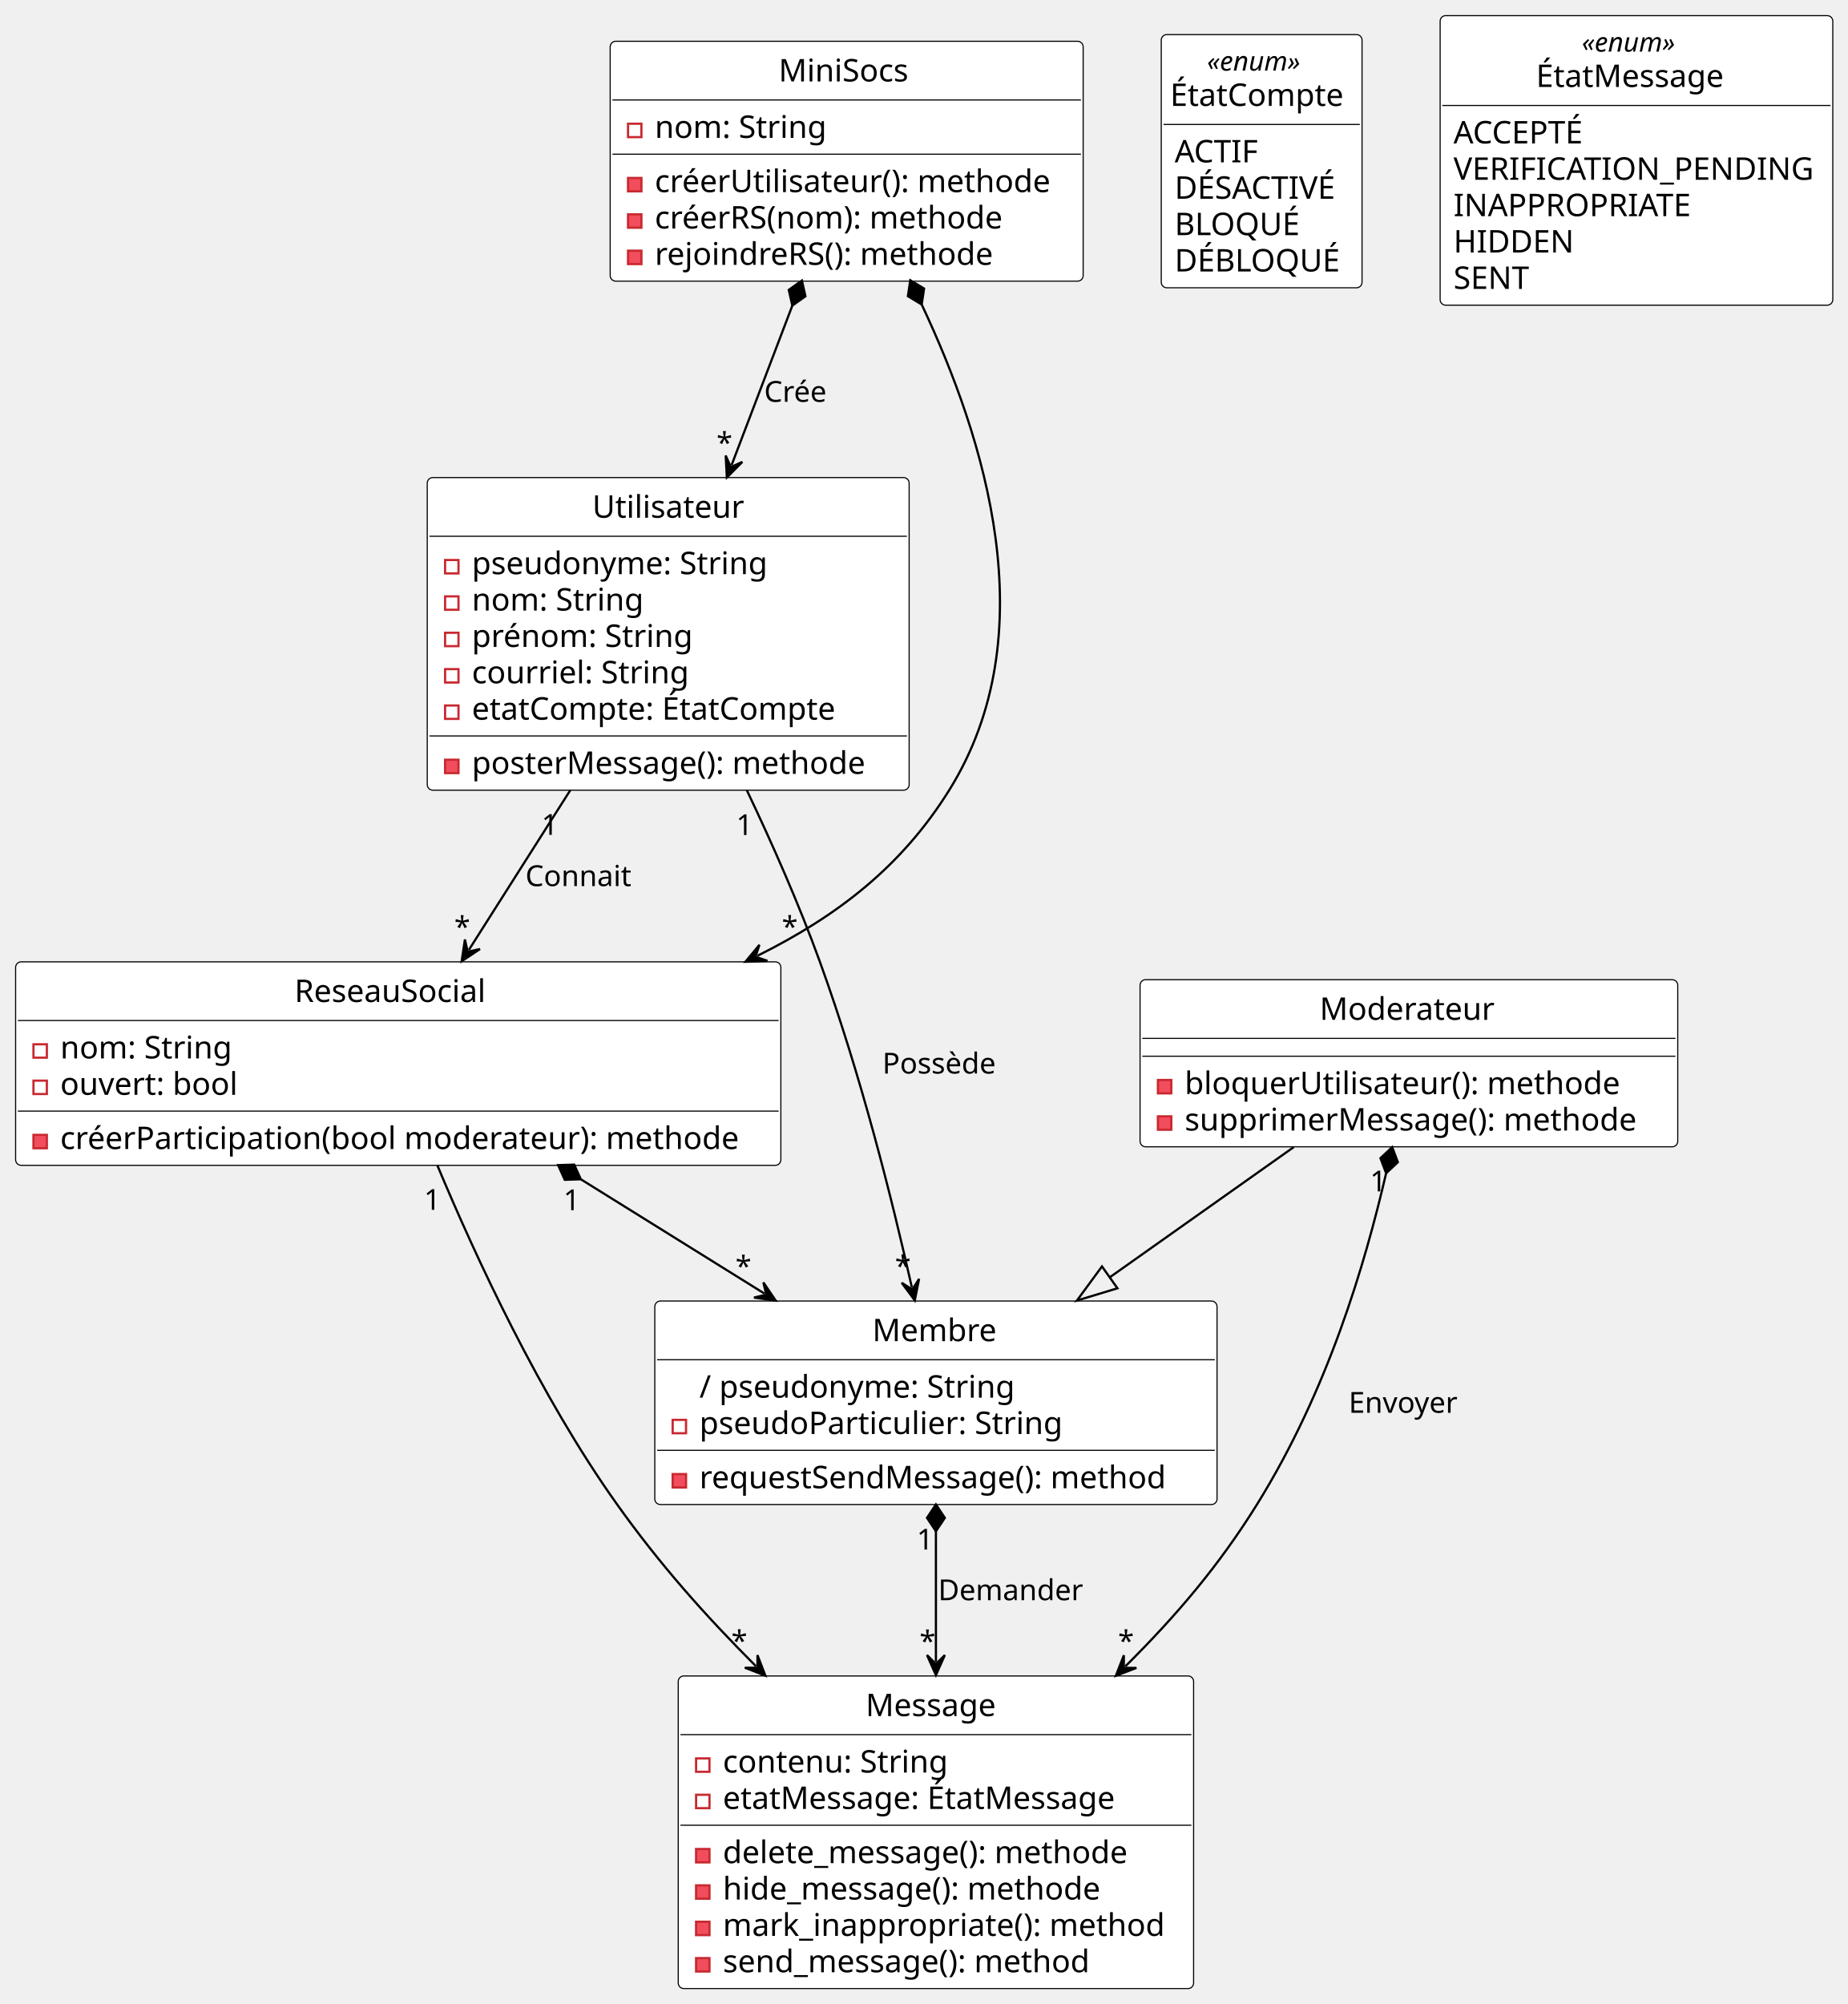
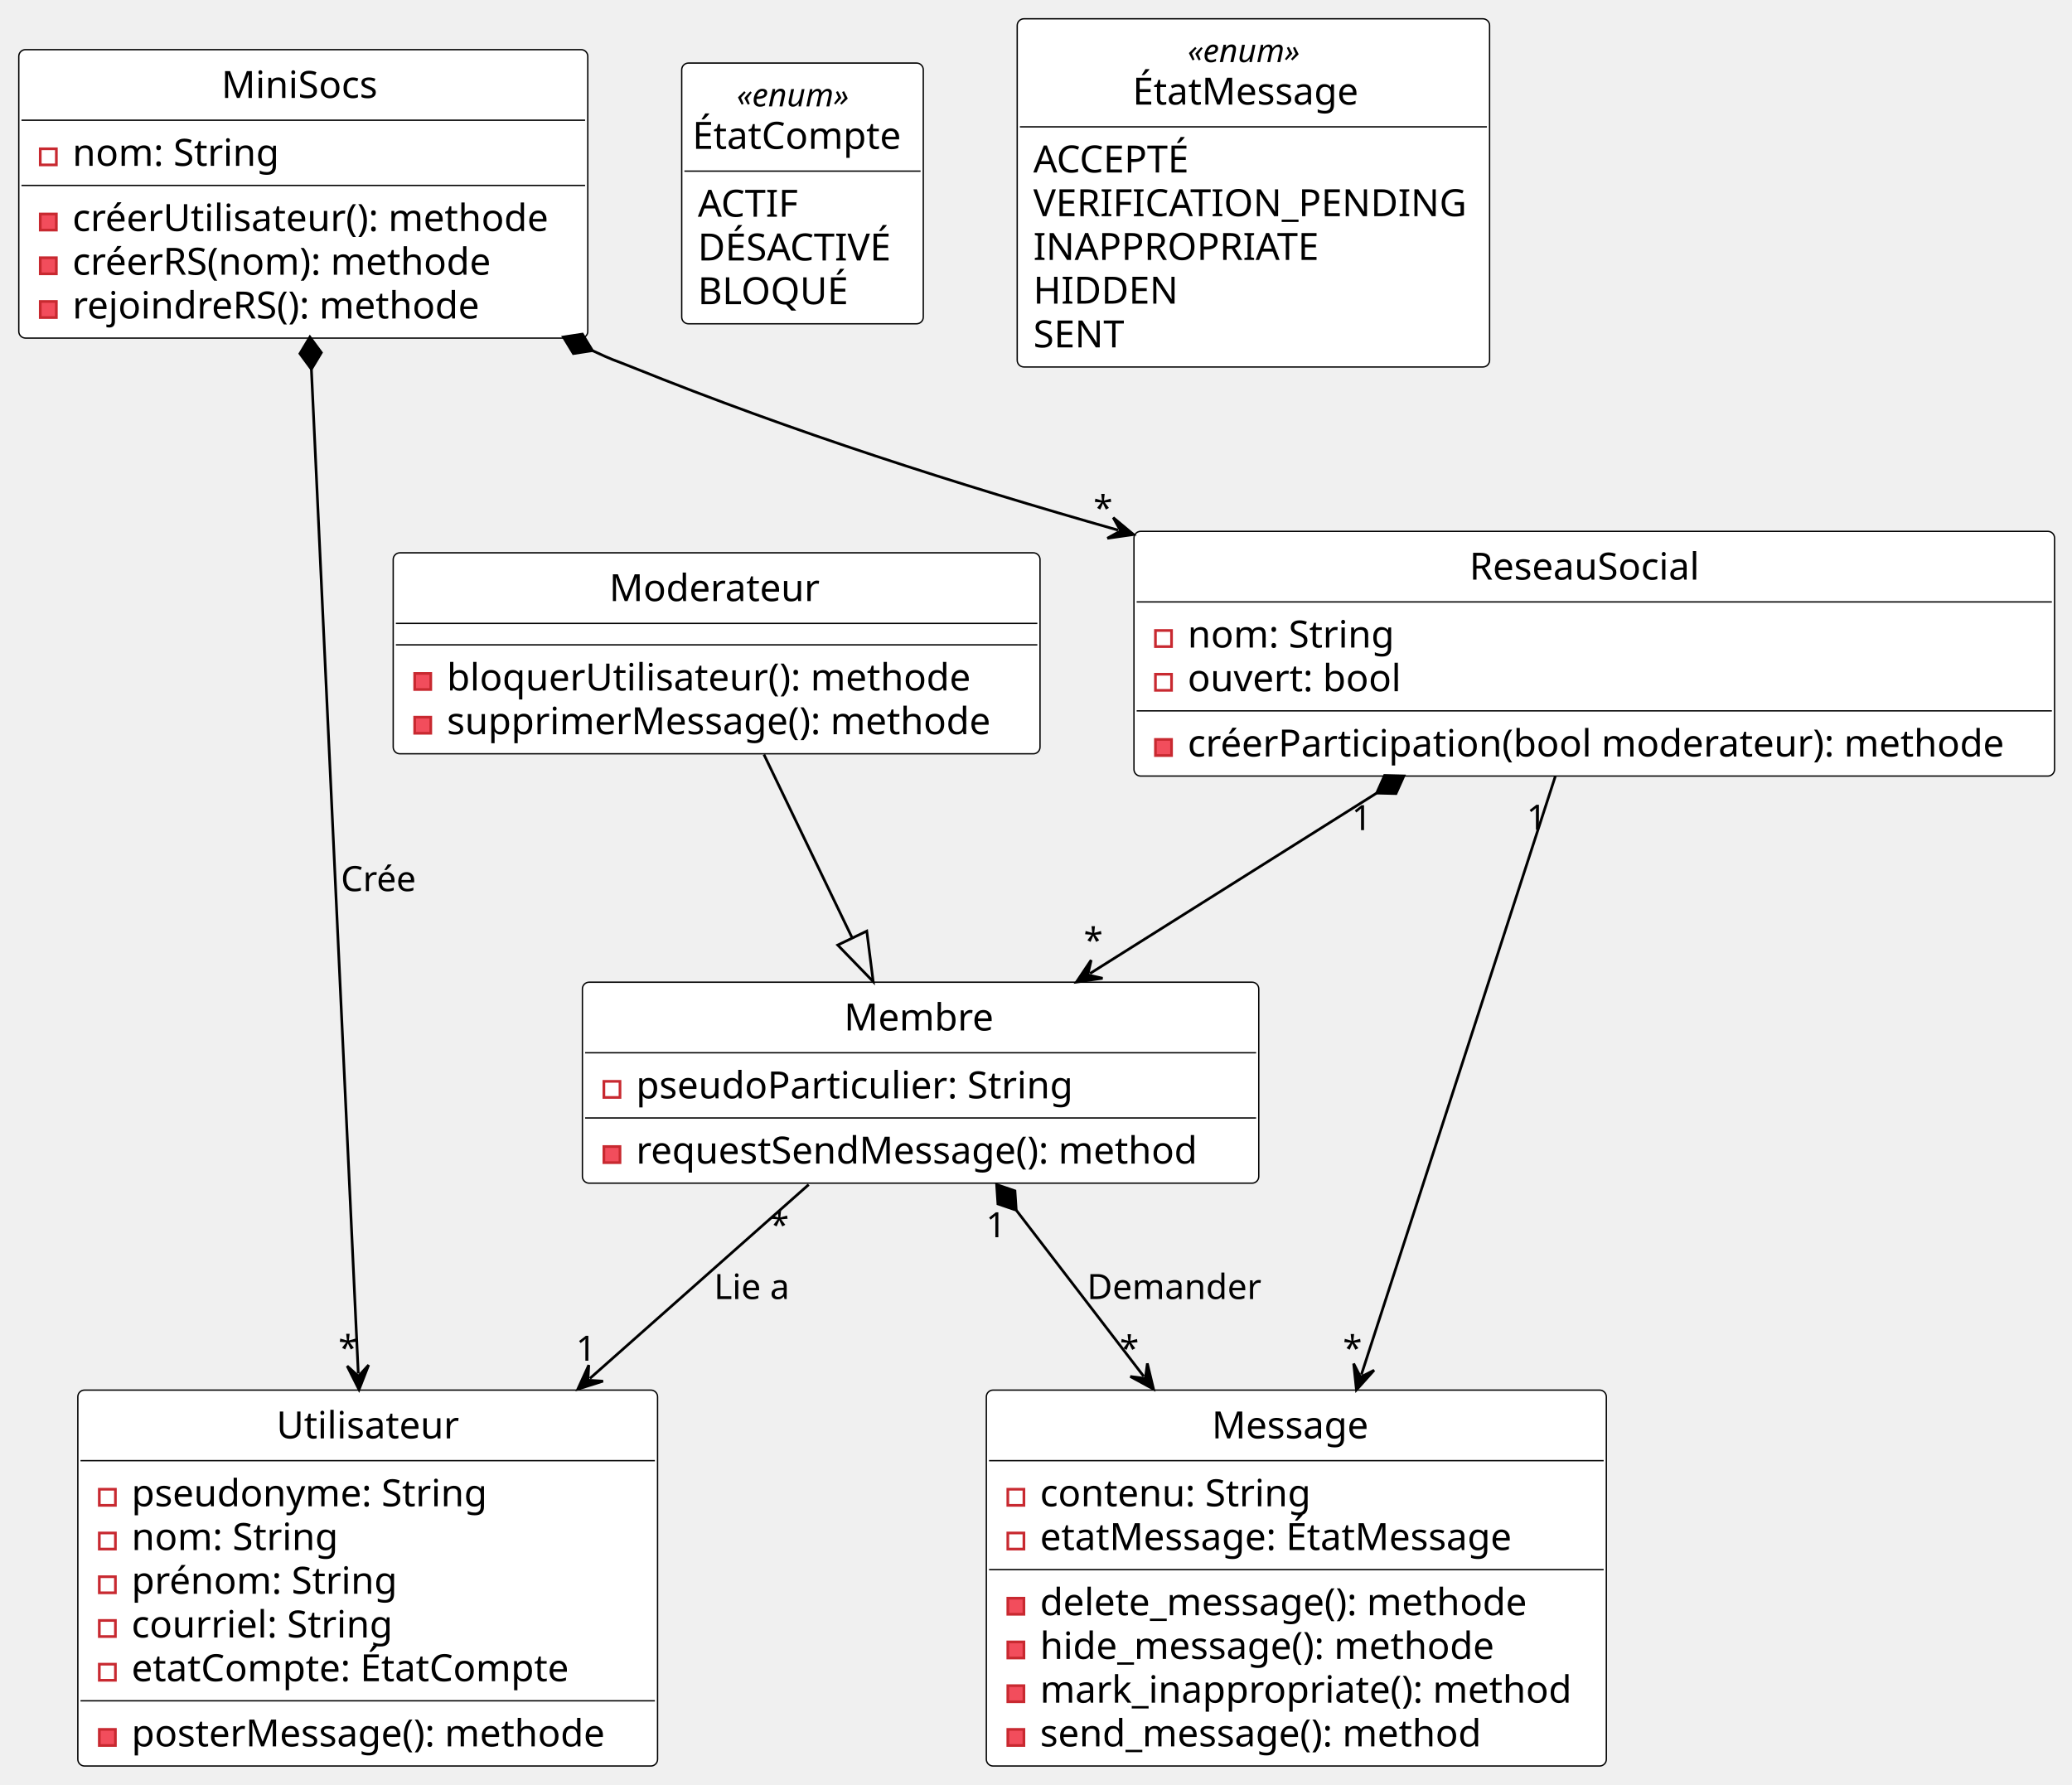
- <svg xmlns="http://www.w3.org/2000/svg" contentStyleType="text/css" height="898px" preserveAspectRatio="none" style="width:828px;height:898px;background:#FFFFFF;" version="1.1" viewBox="0 0 828 898" width="828px" zoomAndPan="magnify">
+ <svg xmlns="http://www.w3.org/2000/svg" contentStyleType="text/css" height="665px" preserveAspectRatio="none" style="width:772px;height:665px;background:#FFFFFF;" version="1.1" viewBox="0 0 772 665" width="772px" zoomAndPan="magnify">
  <defs />
  <g>
    <g id="elem_MiniSocs">
-       <rect codeLine="14" fill="#FFFFFF" height="107.484" id="MiniSocs" rx="2.5" ry="2.5" style="stroke:#000000;stroke-width:0.5;" width="212" x="273.5" y="18.5" />
-       <text fill="#000000" font-family="sans-serif" font-size="14" lengthAdjust="spacing" textLength="61" x="349" y="36.495">MiniSocs</text>
-       <line style="stroke:#000000;stroke-width:0.5;" x1="274.5" x2="484.5" y1="44.797" y2="44.797" />
-       <rect fill="none" height="6" style="stroke:#C82930;stroke-width:1.0;" width="6" x="281.5" y="55.445" />
-       <text fill="#000000" font-family="sans-serif" font-size="14" lengthAdjust="spacing" textLength="80" x="293.5" y="61.792">nom: String</text>
-       <line style="stroke:#000000;stroke-width:0.5;" x1="274.5" x2="484.5" y1="69.094" y2="69.094" />
-       <rect fill="#F24D5C" height="6" style="stroke:#C82930;stroke-width:1.0;" width="6" x="281.5" y="79.742" />
-       <text fill="#000000" font-family="sans-serif" font-size="14" lengthAdjust="spacing" textLength="186" x="293.5" y="86.089">créerUtilisateur(): methode</text>
-       <rect fill="#F24D5C" height="6" style="stroke:#C82930;stroke-width:1.0;" width="6" x="281.5" y="96.039" />
-       <text fill="#000000" font-family="sans-serif" font-size="14" lengthAdjust="spacing" textLength="168" x="293.5" y="102.386">créerRS(nom): methode</text>
-       <rect fill="#F24D5C" height="6" style="stroke:#C82930;stroke-width:1.0;" width="6" x="281.5" y="112.336" />
-       <text fill="#000000" font-family="sans-serif" font-size="14" lengthAdjust="spacing" textLength="162" x="293.5" y="118.683">rejoindreRS(): methode</text>
+       <rect codeLine="14" fill="#FFFFFF" height="107.484" id="MiniSocs" rx="2.5" ry="2.5" style="stroke:#000000;stroke-width:0.5;" width="212" x="7" y="18.5" />
+       <text fill="#000000" font-family="sans-serif" font-size="14" lengthAdjust="spacing" textLength="61" x="82.5" y="36.495">MiniSocs</text>
+       <line style="stroke:#000000;stroke-width:0.5;" x1="8" x2="218" y1="44.797" y2="44.797" />
+       <rect fill="none" height="6" style="stroke:#C82930;stroke-width:1.0;" width="6" x="15" y="55.445" />
+       <text fill="#000000" font-family="sans-serif" font-size="14" lengthAdjust="spacing" textLength="80" x="27" y="61.792">nom: String</text>
+       <line style="stroke:#000000;stroke-width:0.5;" x1="8" x2="218" y1="69.094" y2="69.094" />
+       <rect fill="#F24D5C" height="6" style="stroke:#C82930;stroke-width:1.0;" width="6" x="15" y="79.742" />
+       <text fill="#000000" font-family="sans-serif" font-size="14" lengthAdjust="spacing" textLength="186" x="27" y="86.089">créerUtilisateur(): methode</text>
+       <rect fill="#F24D5C" height="6" style="stroke:#C82930;stroke-width:1.0;" width="6" x="15" y="96.039" />
+       <text fill="#000000" font-family="sans-serif" font-size="14" lengthAdjust="spacing" textLength="168" x="27" y="102.386">créerRS(nom): methode</text>
+       <rect fill="#F24D5C" height="6" style="stroke:#C82930;stroke-width:1.0;" width="6" x="15" y="112.336" />
+       <text fill="#000000" font-family="sans-serif" font-size="14" lengthAdjust="spacing" textLength="162" x="27" y="118.683">rejoindreRS(): methode</text>
    </g>
    <g id="elem_Utilisateur">
-       <rect codeLine="21" fill="#FFFFFF" height="140.078" id="Utilisateur" rx="2.5" ry="2.5" style="stroke:#000000;stroke-width:0.5;" width="216" x="191.5" y="214" />
-       <text fill="#000000" font-family="sans-serif" font-size="14" lengthAdjust="spacing" textLength="68" x="265.5" y="231.995">Utilisateur</text>
-       <line style="stroke:#000000;stroke-width:0.5;" x1="192.5" x2="406.5" y1="240.297" y2="240.297" />
-       <rect fill="none" height="6" style="stroke:#C82930;stroke-width:1.0;" width="6" x="199.5" y="250.945" />
-       <text fill="#000000" font-family="sans-serif" font-size="14" lengthAdjust="spacing" textLength="140" x="211.5" y="257.292">pseudonyme: String</text>
-       <rect fill="none" height="6" style="stroke:#C82930;stroke-width:1.0;" width="6" x="199.5" y="267.242" />
-       <text fill="#000000" font-family="sans-serif" font-size="14" lengthAdjust="spacing" textLength="80" x="211.5" y="273.589">nom: String</text>
-       <rect fill="none" height="6" style="stroke:#C82930;stroke-width:1.0;" width="6" x="199.5" y="283.539" />
-       <text fill="#000000" font-family="sans-serif" font-size="14" lengthAdjust="spacing" textLength="103" x="211.5" y="289.886">prénom: String</text>
-       <rect fill="none" height="6" style="stroke:#C82930;stroke-width:1.0;" width="6" x="199.5" y="299.836" />
-       <text fill="#000000" font-family="sans-serif" font-size="14" lengthAdjust="spacing" textLength="100" x="211.5" y="306.183">courriel: String</text>
-       <rect fill="none" height="6" style="stroke:#C82930;stroke-width:1.0;" width="6" x="199.5" y="316.133" />
-       <text fill="#000000" font-family="sans-serif" font-size="14" lengthAdjust="spacing" textLength="173" x="211.5" y="322.479">etatCompte: ÉtatCompte</text>
-       <line style="stroke:#000000;stroke-width:0.5;" x1="192.5" x2="406.5" y1="329.781" y2="329.781" />
-       <rect fill="#F24D5C" height="6" style="stroke:#C82930;stroke-width:1.0;" width="6" x="199.5" y="340.43" />
-       <text fill="#000000" font-family="sans-serif" font-size="14" lengthAdjust="spacing" textLength="190" x="211.5" y="346.776">posterMessage(): methode</text>
+       <rect codeLine="21" fill="#FFFFFF" height="140.078" id="Utilisateur" rx="2.5" ry="2.5" style="stroke:#000000;stroke-width:0.5;" width="216" x="29" y="518" />
+       <text fill="#000000" font-family="sans-serif" font-size="14" lengthAdjust="spacing" textLength="68" x="103" y="535.995">Utilisateur</text>
+       <line style="stroke:#000000;stroke-width:0.5;" x1="30" x2="244" y1="544.297" y2="544.297" />
+       <rect fill="none" height="6" style="stroke:#C82930;stroke-width:1.0;" width="6" x="37" y="554.945" />
+       <text fill="#000000" font-family="sans-serif" font-size="14" lengthAdjust="spacing" textLength="140" x="49" y="561.292">pseudonyme: String</text>
+       <rect fill="none" height="6" style="stroke:#C82930;stroke-width:1.0;" width="6" x="37" y="571.242" />
+       <text fill="#000000" font-family="sans-serif" font-size="14" lengthAdjust="spacing" textLength="80" x="49" y="577.589">nom: String</text>
+       <rect fill="none" height="6" style="stroke:#C82930;stroke-width:1.0;" width="6" x="37" y="587.539" />
+       <text fill="#000000" font-family="sans-serif" font-size="14" lengthAdjust="spacing" textLength="103" x="49" y="593.886">prénom: String</text>
+       <rect fill="none" height="6" style="stroke:#C82930;stroke-width:1.0;" width="6" x="37" y="603.836" />
+       <text fill="#000000" font-family="sans-serif" font-size="14" lengthAdjust="spacing" textLength="100" x="49" y="610.183">courriel: String</text>
+       <rect fill="none" height="6" style="stroke:#C82930;stroke-width:1.0;" width="6" x="37" y="620.133" />
+       <text fill="#000000" font-family="sans-serif" font-size="14" lengthAdjust="spacing" textLength="173" x="49" y="626.48">etatCompte: ÉtatCompte</text>
+       <line style="stroke:#000000;stroke-width:0.5;" x1="30" x2="244" y1="633.781" y2="633.781" />
+       <rect fill="#F24D5C" height="6" style="stroke:#C82930;stroke-width:1.0;" width="6" x="37" y="644.43" />
+       <text fill="#000000" font-family="sans-serif" font-size="14" lengthAdjust="spacing" textLength="190" x="49" y="650.776">posterMessage(): methode</text>
    </g>
    <g id="elem_ÉtatCompte">
-       <rect codeLine="30" fill="#FFFFFF" height="113.453" id="ÉtatCompte" rx="2.5" ry="2.5" style="stroke:#000000;stroke-width:0.5;" width="90" x="520.5" y="15.5" />
-       <text fill="#000000" font-family="sans-serif" font-size="12" font-style="italic" lengthAdjust="spacing" textLength="49" x="541" y="31.639">«enum»</text>
-       <text fill="#000000" font-family="sans-serif" font-size="14" lengthAdjust="spacing" textLength="82" x="524.5" y="47.464">ÉtatCompte</text>
-       <line style="stroke:#000000;stroke-width:0.5;" x1="521.5" x2="609.5" y1="55.766" y2="55.766" />
-       <text fill="#000000" font-family="sans-serif" font-size="14" lengthAdjust="spacing" textLength="39" x="526.5" y="72.761">ACTIF</text>
-       <text fill="#000000" font-family="sans-serif" font-size="14" lengthAdjust="spacing" textLength="78" x="526.5" y="89.058">DÉSACTIVÉ</text>
-       <text fill="#000000" font-family="sans-serif" font-size="14" lengthAdjust="spacing" textLength="58" x="526.5" y="105.355">BLOQUÉ</text>
-       <text fill="#000000" font-family="sans-serif" font-size="14" lengthAdjust="spacing" textLength="78" x="526.5" y="121.651">DÉBLOQUÉ</text>
+       <rect codeLine="30" fill="#FFFFFF" height="97.156" id="ÉtatCompte" rx="2.5" ry="2.5" style="stroke:#000000;stroke-width:0.5;" width="90" x="254" y="23.5" />
+       <text fill="#000000" font-family="sans-serif" font-size="12" font-style="italic" lengthAdjust="spacing" textLength="49" x="274.5" y="39.639">«enum»</text>
+       <text fill="#000000" font-family="sans-serif" font-size="14" lengthAdjust="spacing" textLength="82" x="258" y="55.464">ÉtatCompte</text>
+       <line style="stroke:#000000;stroke-width:0.5;" x1="255" x2="343" y1="63.766" y2="63.766" />
+       <text fill="#000000" font-family="sans-serif" font-size="14" lengthAdjust="spacing" textLength="39" x="260" y="80.761">ACTIF</text>
+       <text fill="#000000" font-family="sans-serif" font-size="14" lengthAdjust="spacing" textLength="78" x="260" y="97.058">DÉSACTIVÉ</text>
+       <text fill="#000000" font-family="sans-serif" font-size="14" lengthAdjust="spacing" textLength="58" x="260" y="113.355">BLOQUÉ</text>
    </g>
    <g id="elem_ÉtatMessage">
-       <rect codeLine="37" fill="#FFFFFF" height="129.75" id="ÉtatMessage" rx="2.5" ry="2.5" style="stroke:#000000;stroke-width:0.5;" width="176" x="645.5" y="7" />
-       <text fill="#000000" font-family="sans-serif" font-size="12" font-style="italic" lengthAdjust="spacing" textLength="49" x="709" y="23.139">«enum»</text>
-       <text fill="#000000" font-family="sans-serif" font-size="14" lengthAdjust="spacing" textLength="90" x="688.5" y="38.964">ÉtatMessage</text>
-       <line style="stroke:#000000;stroke-width:0.5;" x1="646.5" x2="820.5" y1="47.266" y2="47.266" />
-       <text fill="#000000" font-family="sans-serif" font-size="14" lengthAdjust="spacing" textLength="65" x="651.5" y="64.261">ACCEPTÉ</text>
-       <text fill="#000000" font-family="sans-serif" font-size="14" lengthAdjust="spacing" textLength="164" x="651.5" y="80.558">VERIFICATION_PENDING</text>
-       <text fill="#000000" font-family="sans-serif" font-size="14" lengthAdjust="spacing" textLength="110" x="651.5" y="96.855">INAPPROPRIATE</text>
-       <text fill="#000000" font-family="sans-serif" font-size="14" lengthAdjust="spacing" textLength="54" x="651.5" y="113.151">HIDDEN</text>
-       <text fill="#000000" font-family="sans-serif" font-size="14" lengthAdjust="spacing" textLength="37" x="651.5" y="129.448">SENT</text>
+       <rect codeLine="36" fill="#FFFFFF" height="129.75" id="ÉtatMessage" rx="2.5" ry="2.5" style="stroke:#000000;stroke-width:0.5;" width="176" x="379" y="7" />
+       <text fill="#000000" font-family="sans-serif" font-size="12" font-style="italic" lengthAdjust="spacing" textLength="49" x="442.5" y="23.139">«enum»</text>
+       <text fill="#000000" font-family="sans-serif" font-size="14" lengthAdjust="spacing" textLength="90" x="422" y="38.964">ÉtatMessage</text>
+       <line style="stroke:#000000;stroke-width:0.5;" x1="380" x2="554" y1="47.266" y2="47.266" />
+       <text fill="#000000" font-family="sans-serif" font-size="14" lengthAdjust="spacing" textLength="65" x="385" y="64.261">ACCEPTÉ</text>
+       <text fill="#000000" font-family="sans-serif" font-size="14" lengthAdjust="spacing" textLength="164" x="385" y="80.558">VERIFICATION_PENDING</text>
+       <text fill="#000000" font-family="sans-serif" font-size="14" lengthAdjust="spacing" textLength="110" x="385" y="96.855">INAPPROPRIATE</text>
+       <text fill="#000000" font-family="sans-serif" font-size="14" lengthAdjust="spacing" textLength="54" x="385" y="113.151">HIDDEN</text>
+       <text fill="#000000" font-family="sans-serif" font-size="14" lengthAdjust="spacing" textLength="37" x="385" y="129.448">SENT</text>
    </g>
    <g id="elem_Membre">
-       <rect codeLine="45" fill="#FFFFFF" height="91.188" id="Membre" rx="2.5" ry="2.5" style="stroke:#000000;stroke-width:0.5;" width="252" x="293.5" y="583" />
-       <text fill="#000000" font-family="sans-serif" font-size="14" lengthAdjust="spacing" textLength="57" x="391" y="600.995">Membre</text>
-       <line style="stroke:#000000;stroke-width:0.5;" x1="294.5" x2="544.5" y1="609.297" y2="609.297" />
-       <text fill="#000000" font-family="sans-serif" font-size="14" lengthAdjust="spacing" textLength="149" x="313.5" y="626.292">/ pseudonyme: String</text>
-       <rect fill="none" height="6" style="stroke:#C82930;stroke-width:1.0;" width="6" x="301.5" y="636.242" />
-       <text fill="#000000" font-family="sans-serif" font-size="14" lengthAdjust="spacing" textLength="169" x="313.5" y="642.589">pseudoParticulier: String</text>
-       <line style="stroke:#000000;stroke-width:0.5;" x1="294.5" x2="544.5" y1="649.891" y2="649.891" />
-       <rect fill="#F24D5C" height="6" style="stroke:#C82930;stroke-width:1.0;" width="6" x="301.5" y="660.539" />
-       <text fill="#000000" font-family="sans-serif" font-size="14" lengthAdjust="spacing" textLength="226" x="313.5" y="666.886">requestSendMessage(): method</text>
+       <rect codeLine="44" fill="#FFFFFF" height="74.891" id="Membre" rx="2.5" ry="2.5" style="stroke:#000000;stroke-width:0.5;" width="252" x="217" y="366" />
+       <text fill="#000000" font-family="sans-serif" font-size="14" lengthAdjust="spacing" textLength="57" x="314.5" y="383.995">Membre</text>
+       <line style="stroke:#000000;stroke-width:0.5;" x1="218" x2="468" y1="392.297" y2="392.297" />
+       <rect fill="none" height="6" style="stroke:#C82930;stroke-width:1.0;" width="6" x="225" y="402.945" />
+       <text fill="#000000" font-family="sans-serif" font-size="14" lengthAdjust="spacing" textLength="169" x="237" y="409.292">pseudoParticulier: String</text>
+       <line style="stroke:#000000;stroke-width:0.5;" x1="218" x2="468" y1="416.594" y2="416.594" />
+       <rect fill="#F24D5C" height="6" style="stroke:#C82930;stroke-width:1.0;" width="6" x="225" y="427.242" />
+       <text fill="#000000" font-family="sans-serif" font-size="14" lengthAdjust="spacing" textLength="226" x="237" y="433.589">requestSendMessage(): method</text>
    </g>
    <g id="elem_Moderateur">
-       <rect codeLine="51" fill="#FFFFFF" height="74.891" id="Moderateur" rx="2.5" ry="2.5" style="stroke:#000000;stroke-width:0.5;" width="241" x="511" y="439" />
-       <text fill="#000000" font-family="sans-serif" font-size="14" lengthAdjust="spacing" textLength="80" x="591.5" y="456.995">Moderateur</text>
-       <line style="stroke:#000000;stroke-width:0.5;" x1="512" x2="751" y1="465.297" y2="465.297" />
-       <line style="stroke:#000000;stroke-width:0.5;" x1="512" x2="751" y1="473.297" y2="473.297" />
-       <rect fill="#F24D5C" height="6" style="stroke:#C82930;stroke-width:1.0;" width="6" x="519" y="483.945" />
-       <text fill="#000000" font-family="sans-serif" font-size="14" lengthAdjust="spacing" textLength="203" x="531" y="490.292">bloquerUtilisateur(): methode</text>
-       <rect fill="#F24D5C" height="6" style="stroke:#C82930;stroke-width:1.0;" width="6" x="519" y="500.242" />
-       <text fill="#000000" font-family="sans-serif" font-size="14" lengthAdjust="spacing" textLength="215" x="531" y="506.589">supprimerMessage(): methode</text>
+       <rect codeLine="49" fill="#FFFFFF" height="74.891" id="Moderateur" rx="2.5" ry="2.5" style="stroke:#000000;stroke-width:0.5;" width="241" x="146.5" y="206" />
+       <text fill="#000000" font-family="sans-serif" font-size="14" lengthAdjust="spacing" textLength="80" x="227" y="223.995">Moderateur</text>
+       <line style="stroke:#000000;stroke-width:0.5;" x1="147.5" x2="386.5" y1="232.297" y2="232.297" />
+       <line style="stroke:#000000;stroke-width:0.5;" x1="147.5" x2="386.5" y1="240.297" y2="240.297" />
+       <rect fill="#F24D5C" height="6" style="stroke:#C82930;stroke-width:1.0;" width="6" x="154.5" y="250.945" />
+       <text fill="#000000" font-family="sans-serif" font-size="14" lengthAdjust="spacing" textLength="203" x="166.5" y="257.292">bloquerUtilisateur(): methode</text>
+       <rect fill="#F24D5C" height="6" style="stroke:#C82930;stroke-width:1.0;" width="6" x="154.5" y="267.242" />
+       <text fill="#000000" font-family="sans-serif" font-size="14" lengthAdjust="spacing" textLength="215" x="166.5" y="273.589">supprimerMessage(): methode</text>
    </g>
    <g id="elem_ReseauSocial">
-       <rect codeLine="56" fill="#FFFFFF" height="91.188" id="ReseauSocial" rx="2.5" ry="2.5" style="stroke:#000000;stroke-width:0.5;" width="343" x="7" y="431" />
-       <text fill="#000000" font-family="sans-serif" font-size="14" lengthAdjust="spacing" textLength="93" x="132" y="448.995">ReseauSocial</text>
-       <line style="stroke:#000000;stroke-width:0.5;" x1="8" x2="349" y1="457.297" y2="457.297" />
-       <rect fill="none" height="6" style="stroke:#C82930;stroke-width:1.0;" width="6" x="15" y="467.945" />
-       <text fill="#000000" font-family="sans-serif" font-size="14" lengthAdjust="spacing" textLength="80" x="27" y="474.292">nom: String</text>
-       <rect fill="none" height="6" style="stroke:#C82930;stroke-width:1.0;" width="6" x="15" y="484.242" />
-       <text fill="#000000" font-family="sans-serif" font-size="14" lengthAdjust="spacing" textLength="83" x="27" y="490.589">ouvert: bool</text>
-       <line style="stroke:#000000;stroke-width:0.5;" x1="8" x2="349" y1="497.891" y2="497.891" />
-       <rect fill="#F24D5C" height="6" style="stroke:#C82930;stroke-width:1.0;" width="6" x="15" y="508.539" />
-       <text fill="#000000" font-family="sans-serif" font-size="14" lengthAdjust="spacing" textLength="317" x="27" y="514.886">créerParticipation(bool moderateur): methode</text>
+       <rect codeLine="54" fill="#FFFFFF" height="91.188" id="ReseauSocial" rx="2.5" ry="2.5" style="stroke:#000000;stroke-width:0.5;" width="343" x="422.5" y="198" />
+       <text fill="#000000" font-family="sans-serif" font-size="14" lengthAdjust="spacing" textLength="93" x="547.5" y="215.995">ReseauSocial</text>
+       <line style="stroke:#000000;stroke-width:0.5;" x1="423.5" x2="764.5" y1="224.297" y2="224.297" />
+       <rect fill="none" height="6" style="stroke:#C82930;stroke-width:1.0;" width="6" x="430.5" y="234.945" />
+       <text fill="#000000" font-family="sans-serif" font-size="14" lengthAdjust="spacing" textLength="80" x="442.5" y="241.292">nom: String</text>
+       <rect fill="none" height="6" style="stroke:#C82930;stroke-width:1.0;" width="6" x="430.5" y="251.242" />
+       <text fill="#000000" font-family="sans-serif" font-size="14" lengthAdjust="spacing" textLength="83" x="442.5" y="257.589">ouvert: bool</text>
+       <line style="stroke:#000000;stroke-width:0.5;" x1="423.5" x2="764.5" y1="264.891" y2="264.891" />
+       <rect fill="#F24D5C" height="6" style="stroke:#C82930;stroke-width:1.0;" width="6" x="430.5" y="275.539" />
+       <text fill="#000000" font-family="sans-serif" font-size="14" lengthAdjust="spacing" textLength="317" x="442.5" y="281.886">créerParticipation(bool moderateur): methode</text>
    </g>
    <g id="elem_Message">
-       <rect codeLine="62" fill="#FFFFFF" height="140.078" id="Message" rx="2.5" ry="2.5" style="stroke:#000000;stroke-width:0.5;" width="231" x="304" y="751" />
-       <text fill="#000000" font-family="sans-serif" font-size="14" lengthAdjust="spacing" textLength="63" x="388" y="768.995">Message</text>
-       <line style="stroke:#000000;stroke-width:0.5;" x1="305" x2="534" y1="777.297" y2="777.297" />
-       <rect fill="none" height="6" style="stroke:#C82930;stroke-width:1.0;" width="6" x="312" y="787.945" />
-       <text fill="#000000" font-family="sans-serif" font-size="14" lengthAdjust="spacing" textLength="107" x="324" y="794.292">contenu: String</text>
-       <rect fill="none" height="6" style="stroke:#C82930;stroke-width:1.0;" width="6" x="312" y="804.242" />
-       <text fill="#000000" font-family="sans-serif" font-size="14" lengthAdjust="spacing" textLength="189" x="324" y="810.589">etatMessage: ÉtatMessage</text>
-       <line style="stroke:#000000;stroke-width:0.5;" x1="305" x2="534" y1="817.891" y2="817.891" />
-       <rect fill="#F24D5C" height="6" style="stroke:#C82930;stroke-width:1.0;" width="6" x="312" y="828.539" />
-       <text fill="#000000" font-family="sans-serif" font-size="14" lengthAdjust="spacing" textLength="197" x="324" y="834.886">delete_message(): methode</text>
-       <rect fill="#F24D5C" height="6" style="stroke:#C82930;stroke-width:1.0;" width="6" x="312" y="844.836" />
-       <text fill="#000000" font-family="sans-serif" font-size="14" lengthAdjust="spacing" textLength="183" x="324" y="851.183">hide_message(): methode</text>
-       <rect fill="#F24D5C" height="6" style="stroke:#C82930;stroke-width:1.0;" width="6" x="312" y="861.133" />
-       <text fill="#000000" font-family="sans-serif" font-size="14" lengthAdjust="spacing" textLength="205" x="324" y="867.48">mark_inappropriate(): method</text>
-       <rect fill="#F24D5C" height="6" style="stroke:#C82930;stroke-width:1.0;" width="6" x="312" y="877.43" />
-       <text fill="#000000" font-family="sans-serif" font-size="14" lengthAdjust="spacing" textLength="179" x="324" y="883.776">send_message(): method</text>
+       <rect codeLine="60" fill="#FFFFFF" height="140.078" id="Message" rx="2.5" ry="2.5" style="stroke:#000000;stroke-width:0.5;" width="231" x="367.5" y="518" />
+       <text fill="#000000" font-family="sans-serif" font-size="14" lengthAdjust="spacing" textLength="63" x="451.5" y="535.995">Message</text>
+       <line style="stroke:#000000;stroke-width:0.5;" x1="368.5" x2="597.5" y1="544.297" y2="544.297" />
+       <rect fill="none" height="6" style="stroke:#C82930;stroke-width:1.0;" width="6" x="375.5" y="554.945" />
+       <text fill="#000000" font-family="sans-serif" font-size="14" lengthAdjust="spacing" textLength="107" x="387.5" y="561.292">contenu: String</text>
+       <rect fill="none" height="6" style="stroke:#C82930;stroke-width:1.0;" width="6" x="375.5" y="571.242" />
+       <text fill="#000000" font-family="sans-serif" font-size="14" lengthAdjust="spacing" textLength="189" x="387.5" y="577.589">etatMessage: ÉtatMessage</text>
+       <line style="stroke:#000000;stroke-width:0.5;" x1="368.5" x2="597.5" y1="584.891" y2="584.891" />
+       <rect fill="#F24D5C" height="6" style="stroke:#C82930;stroke-width:1.0;" width="6" x="375.5" y="595.539" />
+       <text fill="#000000" font-family="sans-serif" font-size="14" lengthAdjust="spacing" textLength="197" x="387.5" y="601.886">delete_message(): methode</text>
+       <rect fill="#F24D5C" height="6" style="stroke:#C82930;stroke-width:1.0;" width="6" x="375.5" y="611.836" />
+       <text fill="#000000" font-family="sans-serif" font-size="14" lengthAdjust="spacing" textLength="183" x="387.5" y="618.183">hide_message(): methode</text>
+       <rect fill="#F24D5C" height="6" style="stroke:#C82930;stroke-width:1.0;" width="6" x="375.5" y="628.133" />
+       <text fill="#000000" font-family="sans-serif" font-size="14" lengthAdjust="spacing" textLength="205" x="387.5" y="634.48">mark_inappropriate(): method</text>
+       <rect fill="#F24D5C" height="6" style="stroke:#C82930;stroke-width:1.0;" width="6" x="375.5" y="644.43" />
+       <text fill="#000000" font-family="sans-serif" font-size="14" lengthAdjust="spacing" textLength="179" x="387.5" y="650.776">send_message(): method</text>
    </g>
    <g id="link_MiniSocs_Utilisateur">
-       <path codeLine="72" d="M355.145,136.933 C344.955,163.663 338.877,179.643 327.937,208.353 " fill="none" id="MiniSocs-Utilisateur" style="stroke:#000000;stroke-width:1.0;" />
-       <polygon fill="#000000" points="359.42,125.72,353.545,129.902,355.145,136.933,361.02,132.751,359.42,125.72" style="stroke:#000000;stroke-width:1.0;" />
-       <polygon fill="#000000" points="325.8,213.96,332.743,206.974,327.58,209.288,325.267,204.126,325.8,213.96" style="stroke:#000000;stroke-width:1.0;" />
-       <text fill="#000000" font-family="sans-serif" font-size="13" lengthAdjust="spacing" textLength="30" x="342.5" y="180.067">Crée</text>
-       <text fill="#000000" font-family="sans-serif" font-size="13" lengthAdjust="spacing" textLength="7" x="321.151" y="203.033">*</text>
+       <path codeLine="70" d="M116.02,137.577 C120.38,230.967 128.63,407.716 133.49,511.837 " fill="none" id="MiniSocs-Utilisateur" style="stroke:#000000;stroke-width:1.0;" />
+       <polygon fill="#000000" points="115.46,125.59,111.744,131.77,116.02,137.577,119.736,131.397,115.46,125.59" style="stroke:#000000;stroke-width:1.0;" />
+       <polygon fill="#000000" points="133.77,517.83,137.346,508.653,133.537,512.835,129.355,509.026,133.77,517.83" style="stroke:#000000;stroke-width:1.0;" />
+       <text fill="#000000" font-family="sans-serif" font-size="13" lengthAdjust="spacing" textLength="30" x="127" y="332.067">Crée</text>
+       <text fill="#000000" font-family="sans-serif" font-size="13" lengthAdjust="spacing" textLength="7" x="126.076" y="506.89">*</text>
    </g>
-     <g id="link_Utilisateur_ReseauSocial">
-       <path codeLine="73" d="M255.65,354.04 C239.41,379.6 224.667,402.816 210.157,425.656 " fill="none" id="Utilisateur-to-ReseauSocial" style="stroke:#000000;stroke-width:1.0;" />
-       <polygon fill="#000000" points="206.94,430.72,215.142,425.268,209.621,426.5,208.39,420.978,206.94,430.72" style="stroke:#000000;stroke-width:1.0;" />
-       <text fill="#000000" font-family="sans-serif" font-size="13" lengthAdjust="spacing" textLength="49" x="235.5" y="397.067">Connait</text>
-       <text fill="#000000" font-family="sans-serif" font-size="13" lengthAdjust="spacing" textLength="8" x="242.715" y="374.106">1</text>
-       <text fill="#000000" font-family="sans-serif" font-size="13" lengthAdjust="spacing" textLength="7" x="203.603" y="419.957">*</text>
-     </g>
-     <g id="link_Utilisateur_Membre">
-       <path codeLine="74" d="M334.75,354.12 C346.15,378.08 358.22,405.37 367.5,431 C385.94,481.93 399.642,536.587 408.712,576.867 " fill="none" id="Utilisateur-to-Membre" style="stroke:#000000;stroke-width:1.0;" />
-       <polygon fill="#000000" points="410.03,582.72,411.955,573.061,408.932,577.842,404.151,574.818,410.03,582.72" style="stroke:#000000;stroke-width:1.0;" />
-       <text fill="#000000" font-family="sans-serif" font-size="13" lengthAdjust="spacing" textLength="54" x="395.5" y="481.067">Possède</text>
-       <text fill="#000000" font-family="sans-serif" font-size="13" lengthAdjust="spacing" textLength="8" x="329.973" y="374.194">1</text>
-       <text fill="#000000" font-family="sans-serif" font-size="13" lengthAdjust="spacing" textLength="7" x="401.125" y="571.957">*</text>
-     </g>
-     <g id="link_Moderateur_Message">
-       <path codeLine="76" d="M621.291,525.728 C611.721,566.868 595.21,622.94 563.5,674 C546.31,701.67 527.267,723.981 504.427,746.671 " fill="none" id="Moderateur-Message" style="stroke:#000000;stroke-width:1.0;" />
-       <polygon fill="#000000" points="624.01,514.04,618.755,518.978,621.291,525.728,626.547,520.79,624.01,514.04" style="stroke:#000000;stroke-width:1.0;" />
-       <polygon fill="#000000" points="500.17,750.9,509.374,747.395,503.717,747.376,503.736,741.719,500.17,750.9" style="stroke:#000000;stroke-width:1.0;" />
-       <text fill="#000000" font-family="sans-serif" font-size="13" lengthAdjust="spacing" textLength="51" x="604.5" y="633.067">Envoyer</text>
-       <text fill="#000000" font-family="sans-serif" font-size="13" lengthAdjust="spacing" textLength="8" x="614.035" y="533.869">1</text>
-       <text fill="#000000" font-family="sans-serif" font-size="13" lengthAdjust="spacing" textLength="7" x="501.128" y="739.967">*</text>
+     <g id="link_Membre_Utilisateur">
+       <path codeLine="71" d="M301.31,441.43 C276.62,463.3 249.041,487.741 219.781,513.661 " fill="none" id="Membre-to-Utilisateur" style="stroke:#000000;stroke-width:1.0;" />
+       <polygon fill="#000000" points="215.29,517.64,224.679,514.666,219.033,514.324,219.375,508.678,215.29,517.64" style="stroke:#000000;stroke-width:1.0;" />
+       <text fill="#000000" font-family="sans-serif" font-size="13" lengthAdjust="spacing" textLength="30" x="266" y="484.067">Lie a</text>
+       <text fill="#000000" font-family="sans-serif" font-size="13" lengthAdjust="spacing" textLength="7" x="286.825" y="461.041">*</text>
+       <text fill="#000000" font-family="sans-serif" font-size="13" lengthAdjust="spacing" textLength="8" x="214.603" y="507.045">1</text>
    </g>
    <g id="link_Membre_Message">
-       <path codeLine="77" d="M419.5,686.16 C419.5,708.93 419.5,719.12 419.5,744.64 " fill="none" id="Membre-Message" style="stroke:#000000;stroke-width:1.0;" />
-       <polygon fill="#000000" points="419.5,674.16,415.5,680.16,419.5,686.16,423.5,680.16,419.5,674.16" style="stroke:#000000;stroke-width:1.0;" />
-       <polygon fill="#000000" points="419.5,750.64,423.5,741.64,419.5,745.64,415.5,741.64,419.5,750.64" style="stroke:#000000;stroke-width:1.0;" />
-       <text fill="#000000" font-family="sans-serif" font-size="13" lengthAdjust="spacing" textLength="68" x="420.5" y="717.067">Demander</text>
-       <text fill="#000000" font-family="sans-serif" font-size="13" lengthAdjust="spacing" textLength="8" x="410.887" y="694.363">1</text>
-       <text fill="#000000" font-family="sans-serif" font-size="13" lengthAdjust="spacing" textLength="7" x="412.156" y="740.045">*</text>
+       <path codeLine="73" d="M378.635,450.95 C395.415,472.82 406.259,486.959 426.139,512.879 " fill="none" id="Membre-Message" style="stroke:#000000;stroke-width:1.0;" />
+       <polygon fill="#000000" points="371.33,441.43,371.809,448.625,378.635,450.95,378.156,443.755,371.33,441.43" style="stroke:#000000;stroke-width:1.0;" />
+       <polygon fill="#000000" points="429.79,517.64,427.487,508.064,426.747,513.673,421.139,512.933,429.79,517.64" style="stroke:#000000;stroke-width:1.0;" />
+       <text fill="#000000" font-family="sans-serif" font-size="13" lengthAdjust="spacing" textLength="68" x="405" y="484.067">Demander</text>
+       <text fill="#000000" font-family="sans-serif" font-size="13" lengthAdjust="spacing" textLength="8" x="367.36" y="461.041">1</text>
+       <text fill="#000000" font-family="sans-serif" font-size="13" lengthAdjust="spacing" textLength="7" x="417.208" y="507.045">*</text>
    </g>
    <g id="link_MiniSocs_ReseauSocial">
-       <path codeLine="79" d="M413.12,136.447 C441.27,196.257 469.19,283.81 425.5,354 C404.22,388.18 375.572,410.347 339.492,428.297 " fill="none" id="MiniSocs-ReseauSocial" style="stroke:#000000;stroke-width:1.0;" />
-       <polygon fill="#000000" points="408.01,125.59,406.946,132.722,413.12,136.447,414.184,129.315,408.01,125.59" style="stroke:#000000;stroke-width:1.0;" />
-       <polygon fill="#000000" points="334.12,430.97,343.96,430.542,338.597,428.743,340.396,423.38,334.12,430.97" style="stroke:#000000;stroke-width:1.0;" />
-       <text fill="#000000" font-family="sans-serif" font-size="13" lengthAdjust="spacing" textLength="7" x="350.413" y="419.913">*</text>
+       <path codeLine="75" d="M220.756,130.661 C229.486,134.731 227.4,133.54 236,137 C295.5,160.98 356.738,180.55 416.568,197.55 " fill="none" id="MiniSocs-ReseauSocial" style="stroke:#000000;stroke-width:1.0;" />
+       <polygon fill="#000000" points="209.88,125.59,213.628,131.751,220.756,130.661,217.008,124.5,209.88,125.59" style="stroke:#000000;stroke-width:1.0;" />
+       <polygon fill="#000000" points="422.34,199.19,414.776,192.882,417.53,197.823,412.589,200.578,422.34,199.19" style="stroke:#000000;stroke-width:1.0;" />
+       <text fill="#000000" font-family="sans-serif" font-size="13" lengthAdjust="spacing" textLength="7" x="407.403" y="193.908">*</text>
    </g>
    <g id="link_ReseauSocial_Message">
-       <path codeLine="80" d="M196.05,522.25 C213.34,563.59 242.11,625.71 276.5,674 C295.74,701.02 315.771,723.534 338.811,746.614 " fill="none" id="ReseauSocial-to-Message" style="stroke:#000000;stroke-width:1.0;" />
-       <polygon fill="#000000" points="343.05,750.86,339.522,741.664,339.517,747.321,333.861,747.317,343.05,750.86" style="stroke:#000000;stroke-width:1.0;" />
-       <text fill="#000000" font-family="sans-serif" font-size="13" lengthAdjust="spacing" textLength="8" x="190.04" y="542.134">1</text>
-       <text fill="#000000" font-family="sans-serif" font-size="13" lengthAdjust="spacing" textLength="7" x="327.805" y="739.923">*</text>
+       <path codeLine="76" d="M579.49,289.28 C560.63,347.48 529.34,444.022 507.24,512.212 " fill="none" id="ReseauSocial-to-Message" style="stroke:#000000;stroke-width:1.0;" />
+       <polygon fill="#000000" points="505.39,517.92,511.97,510.592,506.932,513.164,504.36,508.125,505.39,517.92" style="stroke:#000000;stroke-width:1.0;" />
+       <text fill="#000000" font-family="sans-serif" font-size="13" lengthAdjust="spacing" textLength="8" x="568.771" y="309.168">1</text>
+       <text fill="#000000" font-family="sans-serif" font-size="13" lengthAdjust="spacing" textLength="7" x="500.338" y="506.989">*</text>
    </g>
    <g id="link_ReseauSocial_Membre">
-       <path codeLine="82" d="M260.348,528.441 C291.148,547.611 311.796,560.459 342.606,579.639 " fill="none" id="ReseauSocial-Membre" style="stroke:#000000;stroke-width:1.0;" />
-       <polygon fill="#000000" points="250.16,522.1,253.14,528.666,260.348,528.441,257.368,521.875,250.16,522.1" style="stroke:#000000;stroke-width:1.0;" />
-       <polygon fill="#000000" points="347.7,582.81,342.173,574.658,343.455,580.168,337.946,581.449,347.7,582.81" style="stroke:#000000;stroke-width:1.0;" />
-       <text fill="#000000" font-family="sans-serif" font-size="13" lengthAdjust="spacing" textLength="8" x="252.52" y="542.294">1</text>
-       <text fill="#000000" font-family="sans-serif" font-size="13" lengthAdjust="spacing" textLength="7" x="329.64" y="572.061">*</text>
+       <path codeLine="78" d="M512.925,295.534 C474.365,319.814 442.498,339.863 406.138,362.753 " fill="none" id="ReseauSocial-Membre" style="stroke:#000000;stroke-width:1.0;" />
+       <polygon fill="#000000" points="523.08,289.14,515.871,288.952,512.925,295.534,520.134,295.722,523.08,289.14" style="stroke:#000000;stroke-width:1.0;" />
+       <polygon fill="#000000" points="401.06,365.95,410.807,364.54,405.291,363.286,406.545,357.77,401.06,365.95" style="stroke:#000000;stroke-width:1.0;" />
+       <text fill="#000000" font-family="sans-serif" font-size="13" lengthAdjust="spacing" textLength="8" x="503.608" y="309.34">1</text>
+       <text fill="#000000" font-family="sans-serif" font-size="13" lengthAdjust="spacing" textLength="7" x="403.779" y="355.014">*</text>
    </g>
    <g id="link_Moderateur_Membre">
-       <path codeLine="84" d="M579.91,514 C550.62,534.73 528.416,550.446 497.396,572.386 " fill="none" id="Moderateur-to-Membre" style="stroke:#000000;stroke-width:1.0;" />
-       <polygon fill="none" points="482.7,582.78,500.86,577.284,493.931,567.487,482.7,582.78" style="stroke:#000000;stroke-width:1.0;" />
+       <path codeLine="80" d="M284.63,281.15 C296.86,306.58 305.298,324.109 317.538,349.559 " fill="none" id="Moderateur-to-Membre" style="stroke:#000000;stroke-width:1.0;" />
+       <polygon fill="none" points="325.34,365.78,322.946,346.958,312.131,352.159,325.34,365.78" style="stroke:#000000;stroke-width:1.0;" />
    </g>
  </g>
</svg>
